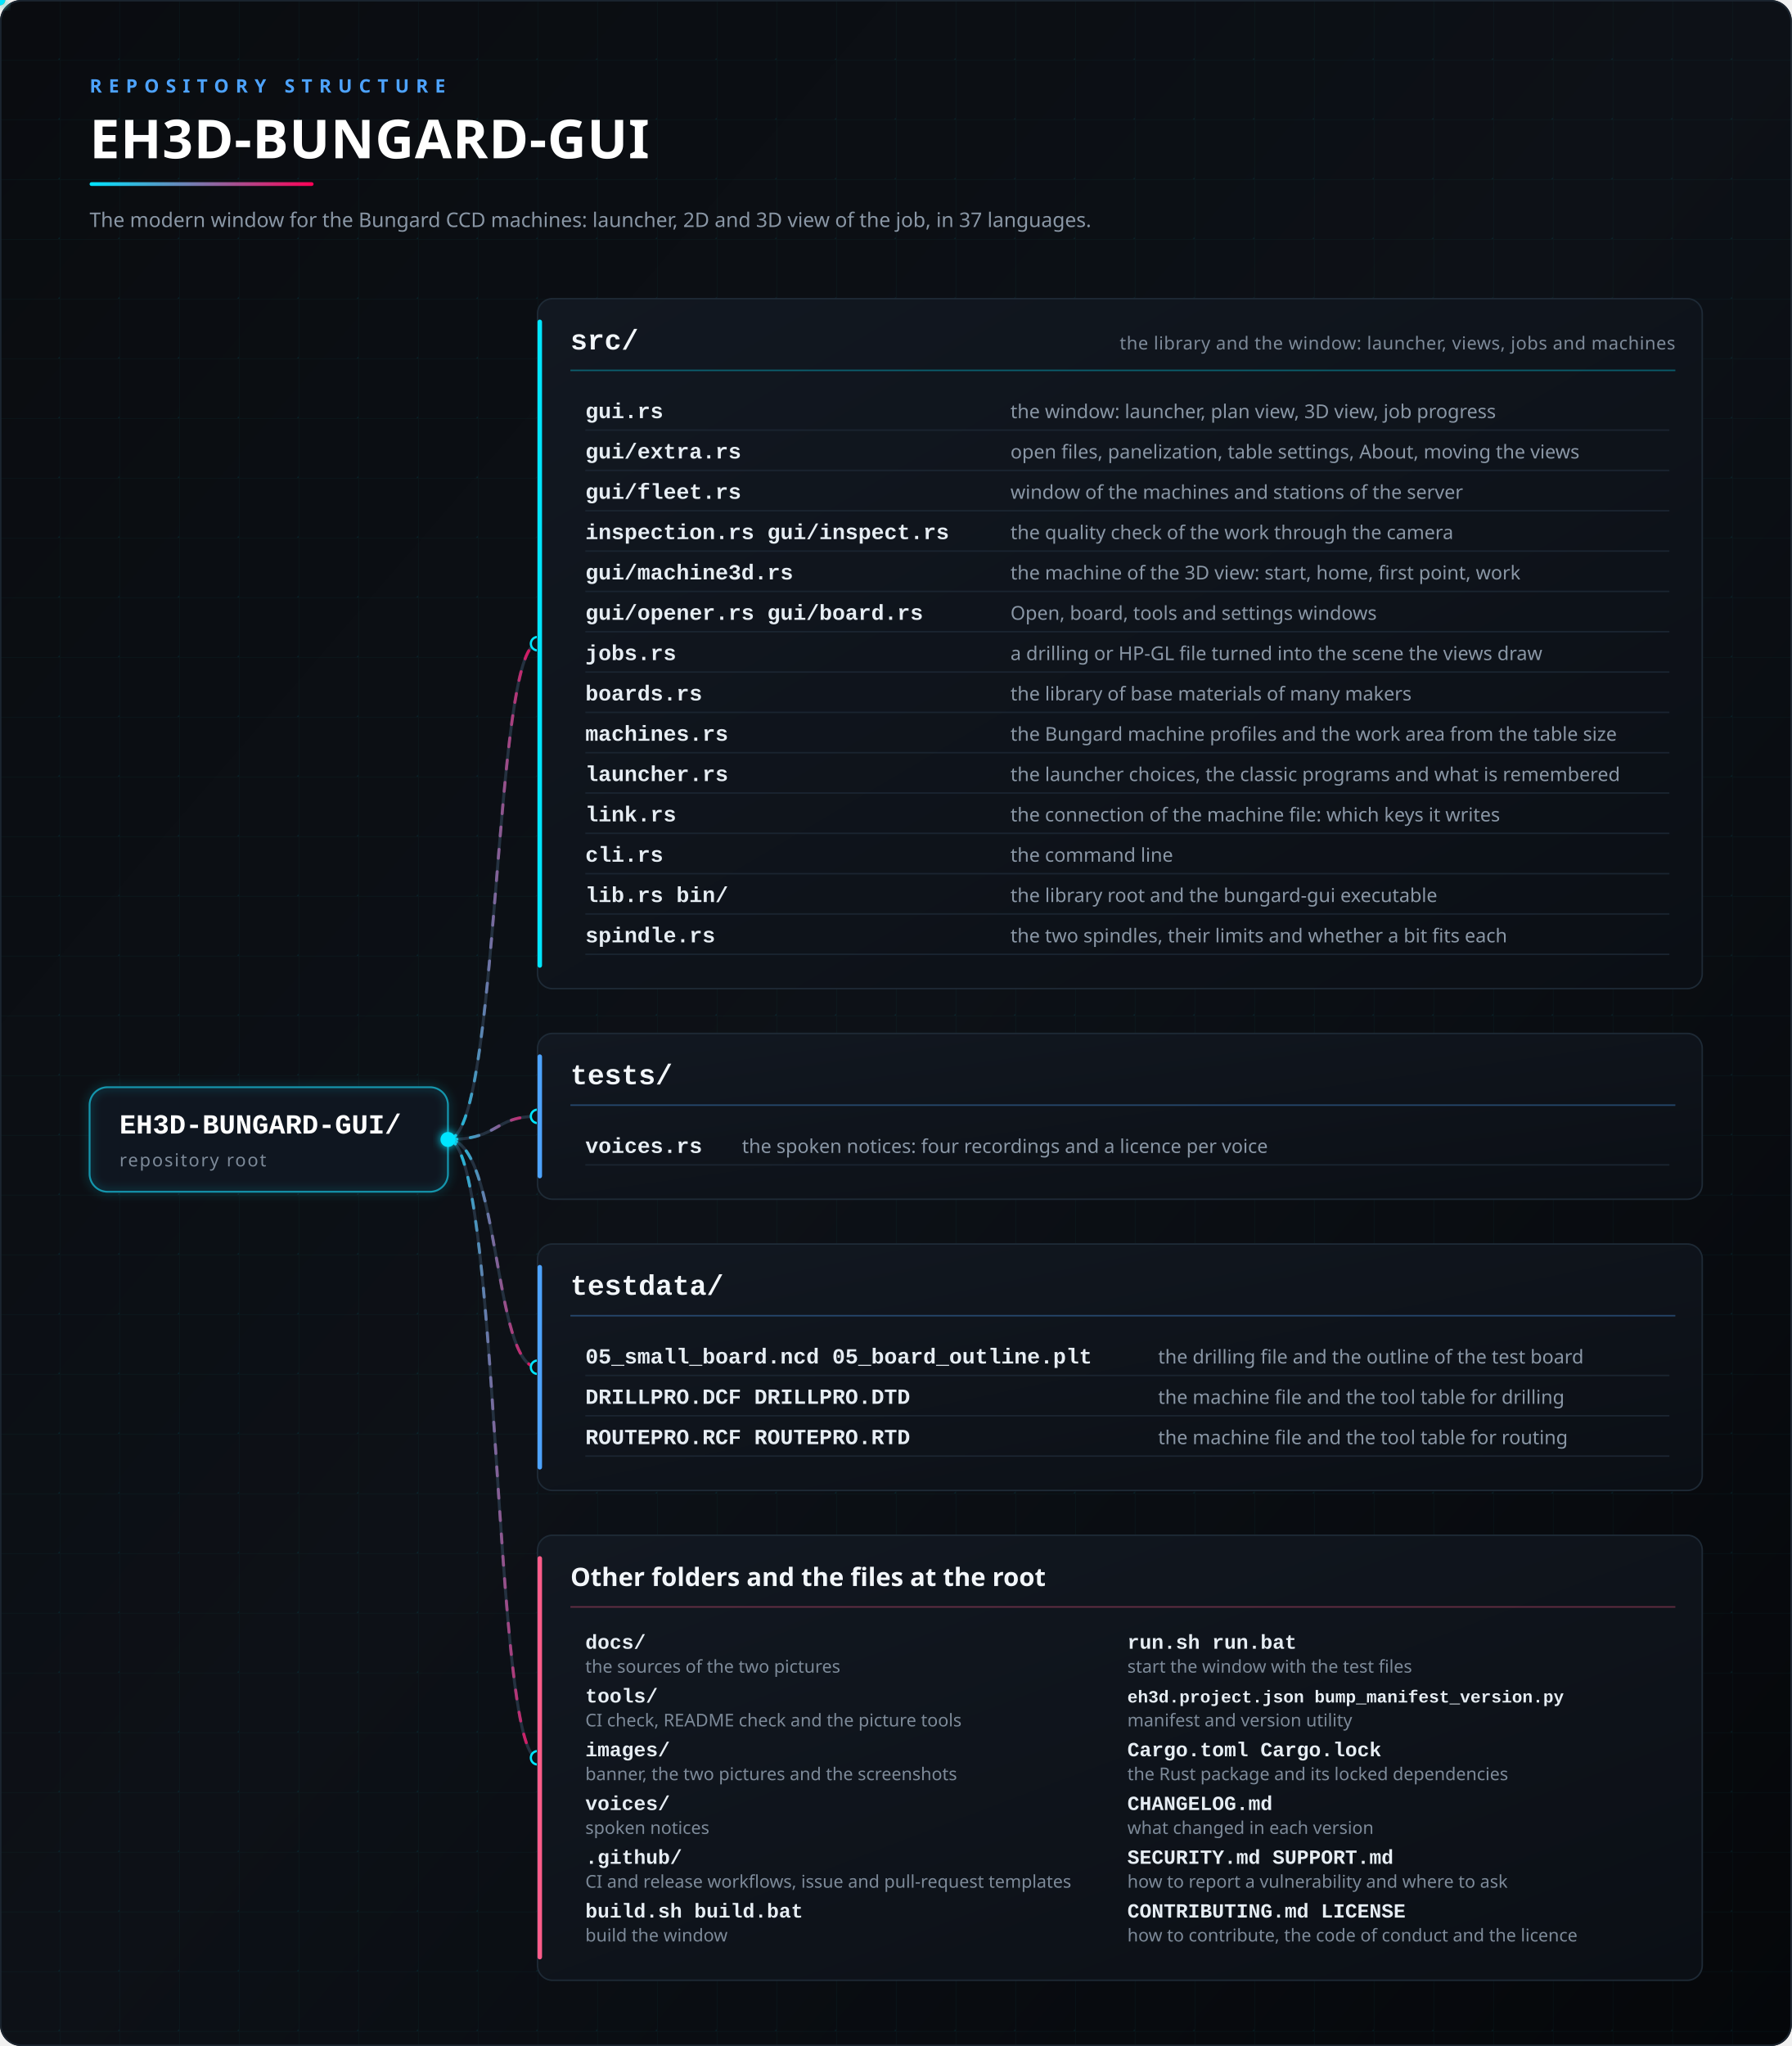
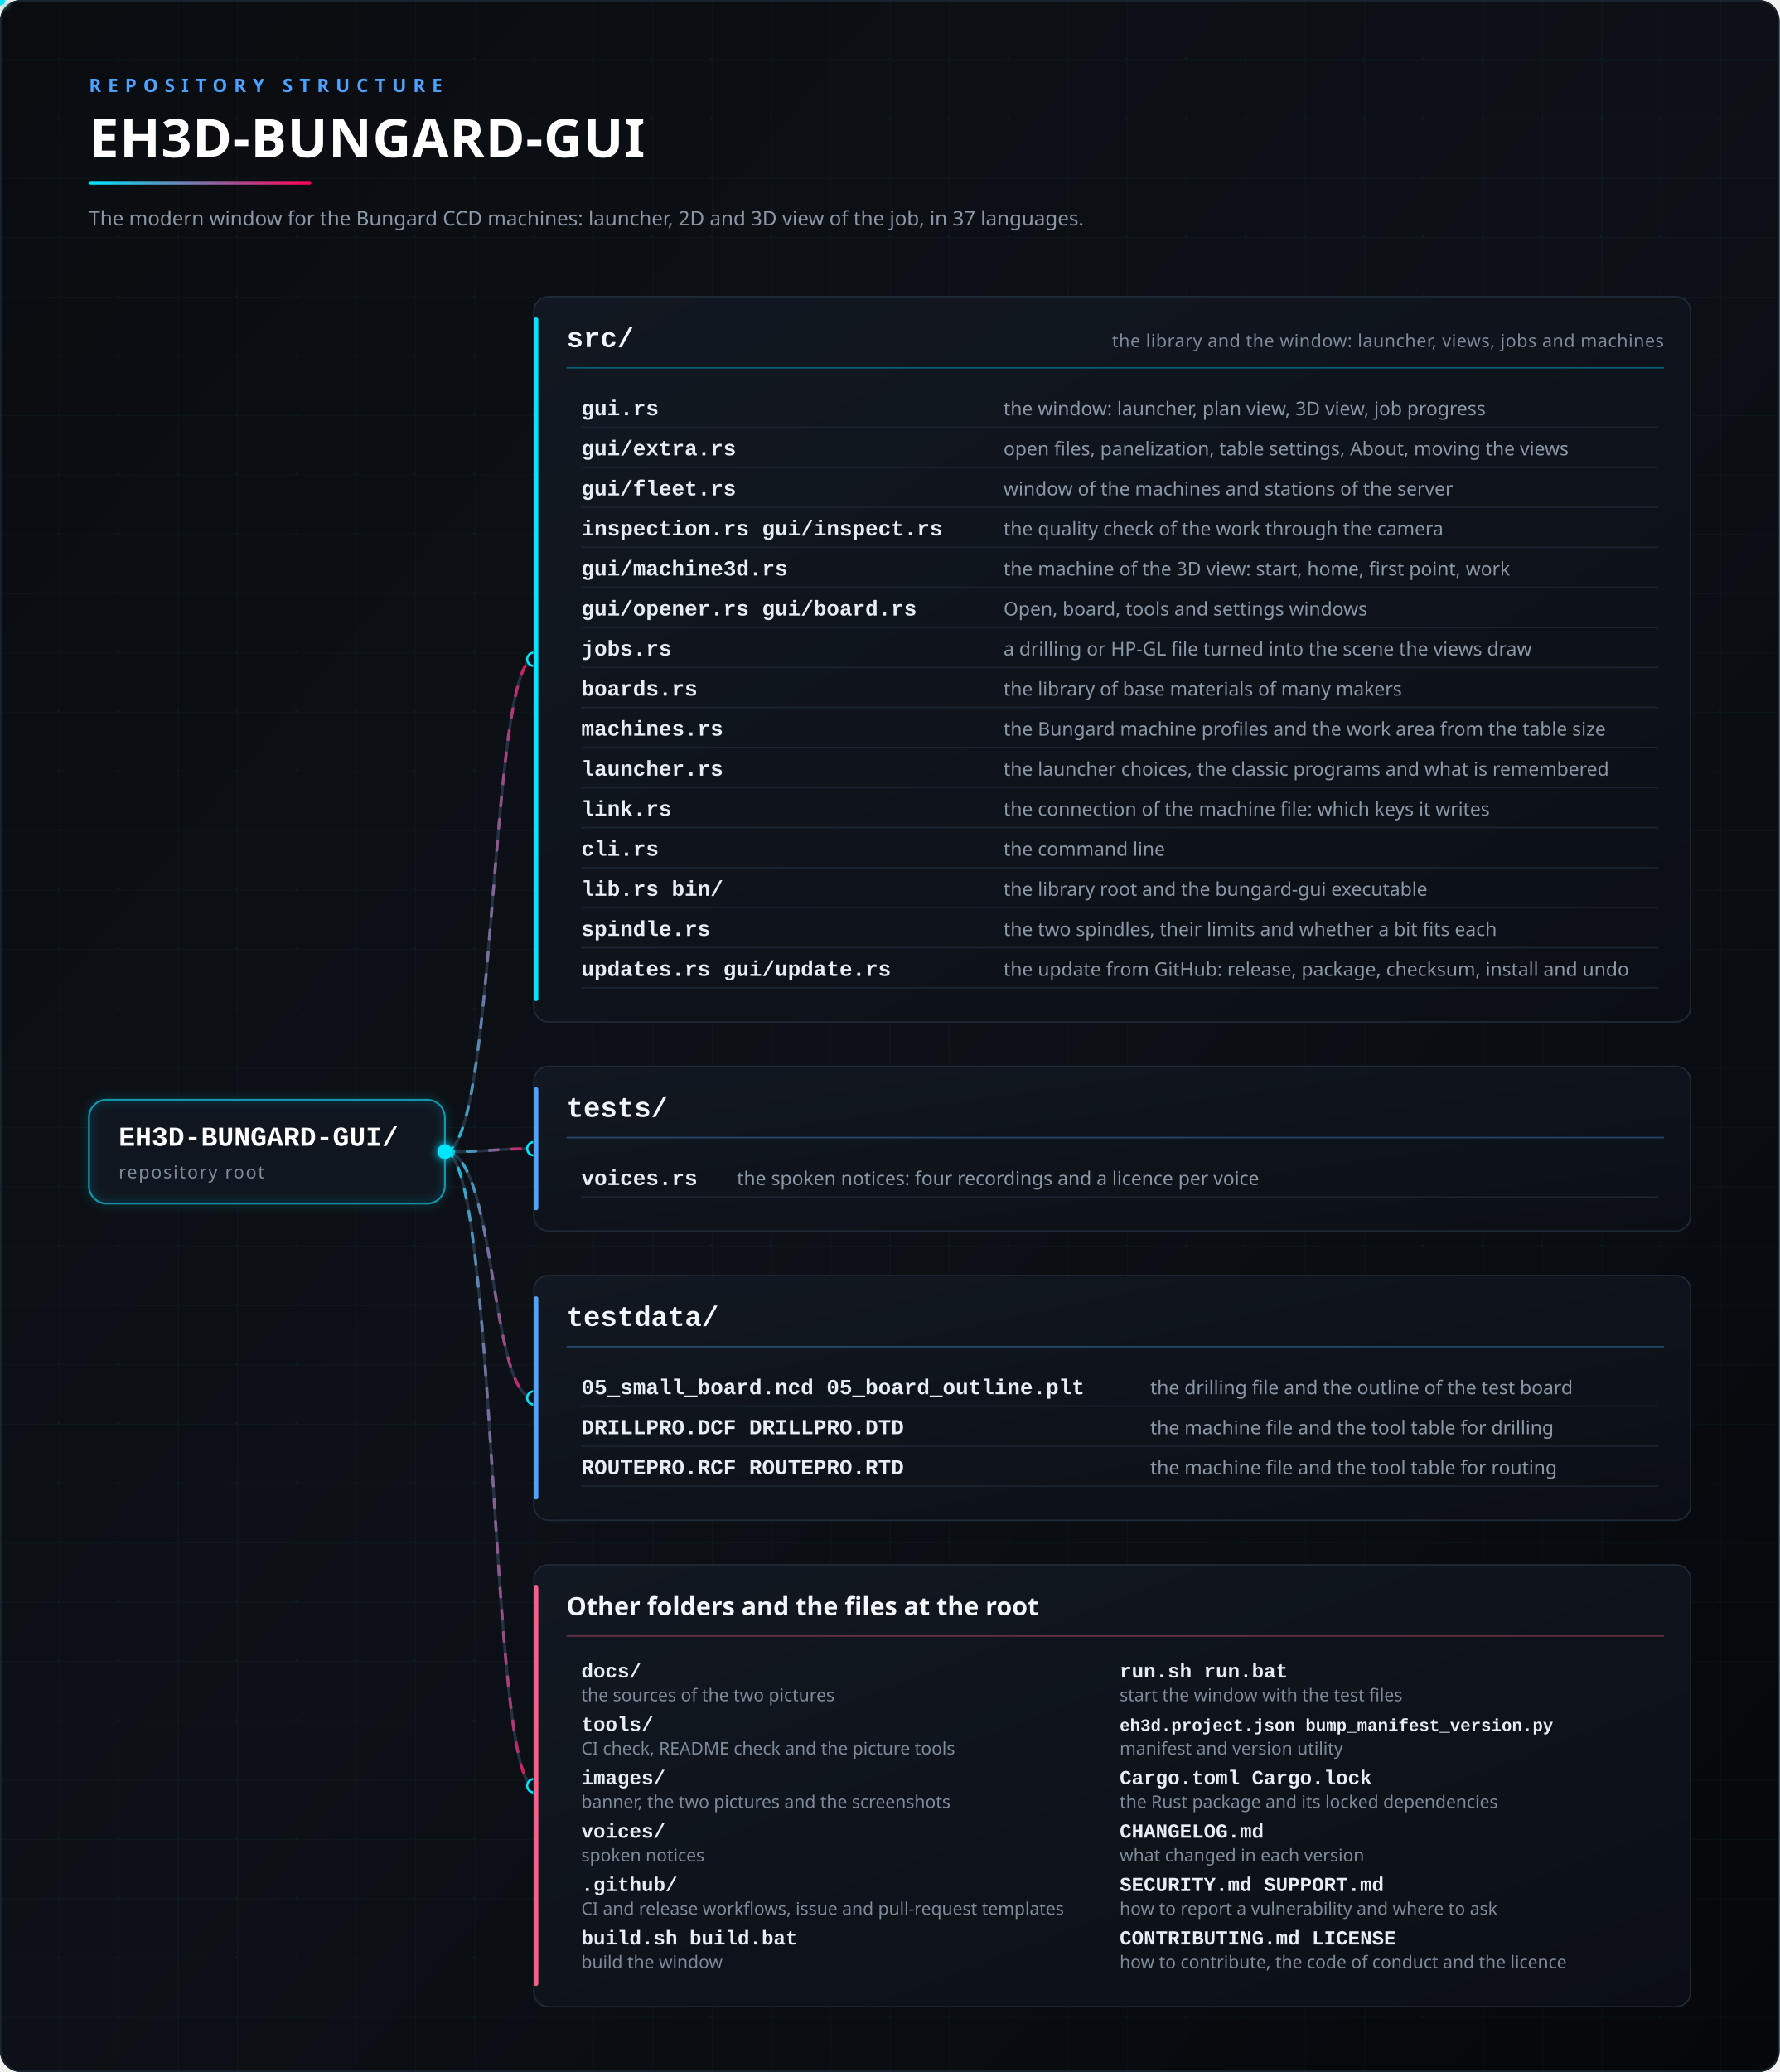
- <svg xmlns="http://www.w3.org/2000/svg" viewBox="0 0 1200 1370" width="100%" role="img" aria-labelledby="t d">
+ <svg xmlns="http://www.w3.org/2000/svg" viewBox="0 0 1200 1397" width="100%" role="img" aria-labelledby="t d">
  <defs>
    <linearGradient id="bg" x1="0" y1="0" x2="1" y2="1">
      <stop offset="0" stop-color="#0A0C10" />
      <stop offset="0.5" stop-color="#0D1117" />
      <stop offset="1" stop-color="#05070A" />
    </linearGradient>
    <linearGradient id="card" x1="0" y1="0" x2="1" y2="1">
      <stop offset="0" stop-color="#121821" />
      <stop offset="1" stop-color="#0B0F15" />
    </linearGradient>
    <linearGradient id="line" x1="0" y1="0" x2="1" y2="0">
      <stop offset="0" stop-color="#00E5FF" />
      <stop offset="1" stop-color="#FF0055" />
    </linearGradient>
    <filter id="glow" x="-50%" y="-50%" width="200%" height="200%">
      <feGaussianBlur stdDeviation="3" result="b" />
      <feMerge>
        <feMergeNode in="b" />
        <feMergeNode in="SourceGraphic" />
      </feMerge>
    </filter>
    <pattern id="grid" width="40" height="40" patternUnits="userSpaceOnUse">
      <path d="M40 0H0V40" fill="none" stroke="#00E5FF" stroke-opacity="0.035" />
      <circle cx="40" cy="40" r="1" fill="#00E5FF" fill-opacity="0.09" />
    </pattern>
  </defs>
-   <rect width="1200" height="1370" rx="14" fill="url(#bg)" />
-   <rect width="1200" height="1370" rx="14" fill="url(#grid)" />
-   <rect x="0.5" y="0.5" width="1199" height="1369" rx="14" fill="none" stroke="#1B2530" />
+   <rect width="1200" height="1397" rx="14" fill="url(#bg)" />
+   <rect width="1200" height="1397" rx="14" fill="url(#grid)" />
+   <rect x="0.5" y="0.5" width="1199" height="1396" rx="14" fill="none" stroke="#1B2530" />
  <text x="60" y="62" font-family="'Segoe UI','Noto Sans','Noto Sans CJK SC','Microsoft YaHei','Yu Gothic','Helvetica Neue',Helvetica,Arial,sans-serif" font-size="12.5" font-weight="600" fill="#4DA3FF" text-anchor="start" letter-spacing="4.5">REPOSITORY STRUCTURE</text>
  <text x="60" y="106" font-family="'Segoe UI','Noto Sans','Noto Sans CJK SC','Microsoft YaHei','Yu Gothic','Helvetica Neue',Helvetica,Arial,sans-serif" font-size="36" font-weight="700" fill="#FFFFFF" text-anchor="start" letter-spacing="0.5">EH3D-BUNGARD-GUI</text>
  <rect x="60" y="122" width="150" height="2.5" rx="1.25" fill="url(#line)">
    <animate attributeName="width" values="40;150;150" keyTimes="0;0.4;1" dur="3s" repeatCount="indefinite" />
  </rect>
  <text x="60" y="152" font-family="'Segoe UI','Noto Sans','Noto Sans CJK SC','Microsoft YaHei','Yu Gothic','Helvetica Neue',Helvetica,Arial,sans-serif" font-size="13.5" font-weight="400" fill="#8A97A6" text-anchor="start">The modern window for the Bungard CCD machines: launcher, 2D and 3D view of the job, in 37 languages.</text>
-   <path id="c0" d="M300,763 C335,763 330,431 360,431" fill="none" stroke="#243140" stroke-width="2" />
-   <path d="M300,763 C335,763 330,431 360,431" fill="none" stroke="url(#line)" stroke-width="2" stroke-linecap="round" stroke-dasharray="6 9" opacity="0.9">
+   <path id="c0" d="M300,776.5 C335,776.5 330,444.5 360,444.5" fill="none" stroke="#243140" stroke-width="2" />
+   <path d="M300,776.5 C335,776.5 330,444.5 360,444.5" fill="none" stroke="url(#line)" stroke-width="2" stroke-linecap="round" stroke-dasharray="6 9" opacity="0.9">
    <animate attributeName="stroke-dashoffset" from="0" to="-30" dur="1.6s" repeatCount="indefinite" />
  </path>
-   <circle cx="360" cy="431" r="4.5" fill="#0D1117" stroke="#00E5FF" stroke-width="1.5" />
-   <path id="c1" d="M300,763 C335,763 330,747.5 360,747.5" fill="none" stroke="#243140" stroke-width="2" />
-   <path d="M300,763 C335,763 330,747.5 360,747.5" fill="none" stroke="url(#line)" stroke-width="2" stroke-linecap="round" stroke-dasharray="6 9" opacity="0.9">
+   <circle cx="360" cy="444.5" r="4.5" fill="#0D1117" stroke="#00E5FF" stroke-width="1.5" />
+   <path id="c1" d="M300,776.5 C335,776.5 330,774.5 360,774.5" fill="none" stroke="#243140" stroke-width="2" />
+   <path d="M300,776.5 C335,776.5 330,774.5 360,774.5" fill="none" stroke="url(#line)" stroke-width="2" stroke-linecap="round" stroke-dasharray="6 9" opacity="0.9">
    <animate attributeName="stroke-dashoffset" from="0" to="-30" dur="1.6s" repeatCount="indefinite" />
  </path>
-   <circle cx="360" cy="747.5" r="4.5" fill="#0D1117" stroke="#00E5FF" stroke-width="1.5" />
-   <path id="c2" d="M300,763 C335,763 330,915.5 360,915.5" fill="none" stroke="#243140" stroke-width="2" />
-   <path d="M300,763 C335,763 330,915.5 360,915.5" fill="none" stroke="url(#line)" stroke-width="2" stroke-linecap="round" stroke-dasharray="6 9" opacity="0.9">
+   <circle cx="360" cy="774.5" r="4.5" fill="#0D1117" stroke="#00E5FF" stroke-width="1.5" />
+   <path id="c2" d="M300,776.5 C335,776.5 330,942.5 360,942.5" fill="none" stroke="#243140" stroke-width="2" />
+   <path d="M300,776.5 C335,776.5 330,942.5 360,942.5" fill="none" stroke="url(#line)" stroke-width="2" stroke-linecap="round" stroke-dasharray="6 9" opacity="0.9">
    <animate attributeName="stroke-dashoffset" from="0" to="-30" dur="1.6s" repeatCount="indefinite" />
  </path>
-   <circle cx="360" cy="915.5" r="4.5" fill="#0D1117" stroke="#00E5FF" stroke-width="1.5" />
-   <path id="c3" d="M300,763 C335,763 330,1177 360,1177" fill="none" stroke="#243140" stroke-width="2" />
-   <path d="M300,763 C335,763 330,1177 360,1177" fill="none" stroke="url(#line)" stroke-width="2" stroke-linecap="round" stroke-dasharray="6 9" opacity="0.9">
+   <circle cx="360" cy="942.5" r="4.5" fill="#0D1117" stroke="#00E5FF" stroke-width="1.5" />
+   <path id="c3" d="M300,776.5 C335,776.5 330,1204 360,1204" fill="none" stroke="#243140" stroke-width="2" />
+   <path d="M300,776.5 C335,776.5 330,1204 360,1204" fill="none" stroke="url(#line)" stroke-width="2" stroke-linecap="round" stroke-dasharray="6 9" opacity="0.9">
    <animate attributeName="stroke-dashoffset" from="0" to="-30" dur="1.6s" repeatCount="indefinite" />
  </path>
-   <circle cx="360" cy="1177" r="4.5" fill="#0D1117" stroke="#00E5FF" stroke-width="1.5" />
+   <circle cx="360" cy="1204" r="4.5" fill="#0D1117" stroke="#00E5FF" stroke-width="1.5" />
  <circle r="3.5" fill="#00E5FF" filter="url(#glow)">
    <animateMotion dur="3.4s" repeatCount="indefinite">
      <mpath href="#c0" />
    </animateMotion>
  </circle>
  <circle r="3.5" fill="#4DA3FF" filter="url(#glow)">
    <animateMotion dur="4.2s" repeatCount="indefinite">
      <mpath href="#c1" />
    </animateMotion>
  </circle>
  <circle r="3.5" fill="#FFB300" filter="url(#glow)">
    <animateMotion dur="5.0s" repeatCount="indefinite">
      <mpath href="#c2" />
    </animateMotion>
  </circle>
  <circle r="3.5" fill="#00E5FF" filter="url(#glow)">
    <animateMotion dur="5.8s" repeatCount="indefinite">
      <mpath href="#c3" />
    </animateMotion>
  </circle>
-   <rect x="60" y="728" width="240" height="70" rx="12" fill="#0F1620" stroke="#2A3A4C" stroke-width="1.2" />
-   <rect x="60" y="728" width="240" height="70" rx="12" fill="none" stroke="#00E5FF" stroke-opacity="0.5" stroke-width="1.2" filter="url(#glow)">
+   <rect x="60" y="741.5" width="240" height="70" rx="12" fill="#0F1620" stroke="#2A3A4C" stroke-width="1.2" />
+   <rect x="60" y="741.5" width="240" height="70" rx="12" fill="none" stroke="#00E5FF" stroke-opacity="0.5" stroke-width="1.2" filter="url(#glow)">
    <animate attributeName="stroke-opacity" values="0.15;0.6;0.15" dur="3.6s" repeatCount="indefinite" />
  </rect>
-   <text x="80" y="759" font-family="'JetBrains Mono','Cascadia Code','SFMono-Regular',Consolas,'Liberation Mono',monospace" font-size="18.5" font-weight="700" fill="#FFFFFF" text-anchor="start">EH3D-BUNGARD-GUI/</text>
-   <text x="80" y="781" font-family="'Segoe UI','Noto Sans','Noto Sans CJK SC','Microsoft YaHei','Yu Gothic','Helvetica Neue',Helvetica,Arial,sans-serif" font-size="12" font-weight="400" fill="#7D8A99" text-anchor="start" letter-spacing="1">repository root</text>
-   <circle cx="300" cy="763" r="5" fill="#00E5FF" filter="url(#glow)" />
-   <rect x="360" y="200" width="780" height="462" rx="10" fill="url(#card)" stroke="#1E2A36" stroke-width="1" />
-   <rect x="360" y="214" width="3" height="434" rx="1.5" fill="#00E5FF">
+   <text x="80" y="772.5" font-family="'JetBrains Mono','Cascadia Code','SFMono-Regular',Consolas,'Liberation Mono',monospace" font-size="18.5" font-weight="700" fill="#FFFFFF" text-anchor="start">EH3D-BUNGARD-GUI/</text>
+   <text x="80" y="794.5" font-family="'Segoe UI','Noto Sans','Noto Sans CJK SC','Microsoft YaHei','Yu Gothic','Helvetica Neue',Helvetica,Arial,sans-serif" font-size="12" font-weight="400" fill="#7D8A99" text-anchor="start" letter-spacing="1">repository root</text>
+   <circle cx="300" cy="776.5" r="5" fill="#00E5FF" filter="url(#glow)" />
+   <rect x="360" y="200" width="780" height="489" rx="10" fill="url(#card)" stroke="#1E2A36" stroke-width="1" />
+   <rect x="360" y="214" width="3" height="461" rx="1.5" fill="#00E5FF">
    <animate attributeName="opacity" values="0.55;1;0.55" dur="4s" begin="0s" repeatCount="indefinite" />
  </rect>
  <text x="382" y="234" font-family="'JetBrains Mono','Cascadia Code','SFMono-Regular',Consolas,'Liberation Mono',monospace" font-size="19" font-weight="700" fill="#F2F6FA" text-anchor="start">src/</text>
  <text x="1122" y="234" font-family="'Segoe UI','Noto Sans','Noto Sans CJK SC','Microsoft YaHei','Yu Gothic','Helvetica Neue',Helvetica,Arial,sans-serif" font-size="12" font-weight="400" fill="#7D8A99" text-anchor="end" letter-spacing="0.3">the library and the window: launcher, views, jobs and machines</text>
  <line x1="382" y1="248" x2="1122" y2="248" stroke="#00E5FF" stroke-opacity="0.35" stroke-width="1" />
  <text x="392" y="280" font-family="'JetBrains Mono','Cascadia Code','SFMono-Regular',Consolas,'Liberation Mono',monospace" font-size="14.5" font-weight="600" fill="#E6EDF3" text-anchor="start">gui.rs</text>
  <text x="676.71" y="280" font-family="'Segoe UI','Noto Sans','Noto Sans CJK SC','Microsoft YaHei','Yu Gothic','Helvetica Neue',Helvetica,Arial,sans-serif" font-size="12.8" font-weight="400" fill="#8A97A6" text-anchor="start">the window: launcher, plan view, 3D view, job progress</text>
  <line x1="392" y1="288" x2="1118" y2="288" stroke="#1A2430" stroke-width="1" />
  <text x="392" y="307" font-family="'JetBrains Mono','Cascadia Code','SFMono-Regular',Consolas,'Liberation Mono',monospace" font-size="14.5" font-weight="600" fill="#E6EDF3" text-anchor="start">gui/extra.rs</text>
  <text x="676.71" y="307" font-family="'Segoe UI','Noto Sans','Noto Sans CJK SC','Microsoft YaHei','Yu Gothic','Helvetica Neue',Helvetica,Arial,sans-serif" font-size="12.8" font-weight="400" fill="#8A97A6" text-anchor="start">open files, panelization, table settings, About, moving the views</text>
  <line x1="392" y1="315" x2="1118" y2="315" stroke="#1A2430" stroke-width="1" />
  <text x="392" y="334" font-family="'JetBrains Mono','Cascadia Code','SFMono-Regular',Consolas,'Liberation Mono',monospace" font-size="14.5" font-weight="600" fill="#E6EDF3" text-anchor="start">gui/fleet.rs</text>
  <text x="676.71" y="334" font-family="'Segoe UI','Noto Sans','Noto Sans CJK SC','Microsoft YaHei','Yu Gothic','Helvetica Neue',Helvetica,Arial,sans-serif" font-size="12.8" font-weight="400" fill="#8A97A6" text-anchor="start">window of the machines and stations of the server</text>
  <line x1="392" y1="342" x2="1118" y2="342" stroke="#1A2430" stroke-width="1" />
  <text x="392" y="361" font-family="'JetBrains Mono','Cascadia Code','SFMono-Regular',Consolas,'Liberation Mono',monospace" font-size="14.5" font-weight="600" fill="#E6EDF3" text-anchor="start">inspection.rs  gui/inspect.rs</text>
  <text x="676.71" y="361" font-family="'Segoe UI','Noto Sans','Noto Sans CJK SC','Microsoft YaHei','Yu Gothic','Helvetica Neue',Helvetica,Arial,sans-serif" font-size="12.8" font-weight="400" fill="#8A97A6" text-anchor="start">the quality check of the work through the camera</text>
  <line x1="392" y1="369" x2="1118" y2="369" stroke="#1A2430" stroke-width="1" />
  <text x="392" y="388" font-family="'JetBrains Mono','Cascadia Code','SFMono-Regular',Consolas,'Liberation Mono',monospace" font-size="14.5" font-weight="600" fill="#E6EDF3" text-anchor="start">gui/machine3d.rs</text>
  <text x="676.71" y="388" font-family="'Segoe UI','Noto Sans','Noto Sans CJK SC','Microsoft YaHei','Yu Gothic','Helvetica Neue',Helvetica,Arial,sans-serif" font-size="12.8" font-weight="400" fill="#8A97A6" text-anchor="start">the machine of the 3D view: start, home, first point, work</text>
  <line x1="392" y1="396" x2="1118" y2="396" stroke="#1A2430" stroke-width="1" />
  <text x="392" y="415" font-family="'JetBrains Mono','Cascadia Code','SFMono-Regular',Consolas,'Liberation Mono',monospace" font-size="14.5" font-weight="600" fill="#E6EDF3" text-anchor="start">gui/opener.rs  gui/board.rs</text>
  <text x="676.71" y="415" font-family="'Segoe UI','Noto Sans','Noto Sans CJK SC','Microsoft YaHei','Yu Gothic','Helvetica Neue',Helvetica,Arial,sans-serif" font-size="12.8" font-weight="400" fill="#8A97A6" text-anchor="start">Open, board, tools and settings windows</text>
  <line x1="392" y1="423" x2="1118" y2="423" stroke="#1A2430" stroke-width="1" />
  <text x="392" y="442" font-family="'JetBrains Mono','Cascadia Code','SFMono-Regular',Consolas,'Liberation Mono',monospace" font-size="14.5" font-weight="600" fill="#E6EDF3" text-anchor="start">jobs.rs</text>
  <text x="676.71" y="442" font-family="'Segoe UI','Noto Sans','Noto Sans CJK SC','Microsoft YaHei','Yu Gothic','Helvetica Neue',Helvetica,Arial,sans-serif" font-size="12.8" font-weight="400" fill="#8A97A6" text-anchor="start">a drilling or HP-GL file turned into the scene the views draw</text>
  <line x1="392" y1="450" x2="1118" y2="450" stroke="#1A2430" stroke-width="1" />
  <text x="392" y="469" font-family="'JetBrains Mono','Cascadia Code','SFMono-Regular',Consolas,'Liberation Mono',monospace" font-size="14.5" font-weight="600" fill="#E6EDF3" text-anchor="start">boards.rs</text>
  <text x="676.71" y="469" font-family="'Segoe UI','Noto Sans','Noto Sans CJK SC','Microsoft YaHei','Yu Gothic','Helvetica Neue',Helvetica,Arial,sans-serif" font-size="12.8" font-weight="400" fill="#8A97A6" text-anchor="start">the library of base materials of many makers</text>
  <line x1="392" y1="477" x2="1118" y2="477" stroke="#1A2430" stroke-width="1" />
  <text x="392" y="496" font-family="'JetBrains Mono','Cascadia Code','SFMono-Regular',Consolas,'Liberation Mono',monospace" font-size="14.5" font-weight="600" fill="#E6EDF3" text-anchor="start">machines.rs</text>
  <text x="676.71" y="496" font-family="'Segoe UI','Noto Sans','Noto Sans CJK SC','Microsoft YaHei','Yu Gothic','Helvetica Neue',Helvetica,Arial,sans-serif" font-size="12.8" font-weight="400" fill="#8A97A6" text-anchor="start">the Bungard machine profiles and the work area from the table size</text>
  <line x1="392" y1="504" x2="1118" y2="504" stroke="#1A2430" stroke-width="1" />
  <text x="392" y="523" font-family="'JetBrains Mono','Cascadia Code','SFMono-Regular',Consolas,'Liberation Mono',monospace" font-size="14.5" font-weight="600" fill="#E6EDF3" text-anchor="start">launcher.rs</text>
  <text x="676.71" y="523" font-family="'Segoe UI','Noto Sans','Noto Sans CJK SC','Microsoft YaHei','Yu Gothic','Helvetica Neue',Helvetica,Arial,sans-serif" font-size="12.8" font-weight="400" fill="#8A97A6" text-anchor="start">the launcher choices, the classic programs and what is remembered</text>
  <line x1="392" y1="531" x2="1118" y2="531" stroke="#1A2430" stroke-width="1" />
  <text x="392" y="550" font-family="'JetBrains Mono','Cascadia Code','SFMono-Regular',Consolas,'Liberation Mono',monospace" font-size="14.5" font-weight="600" fill="#E6EDF3" text-anchor="start">link.rs</text>
  <text x="676.71" y="550" font-family="'Segoe UI','Noto Sans','Noto Sans CJK SC','Microsoft YaHei','Yu Gothic','Helvetica Neue',Helvetica,Arial,sans-serif" font-size="12.8" font-weight="400" fill="#8A97A6" text-anchor="start">the connection of the machine file: which keys it writes</text>
  <line x1="392" y1="558" x2="1118" y2="558" stroke="#1A2430" stroke-width="1" />
  <text x="392" y="577" font-family="'JetBrains Mono','Cascadia Code','SFMono-Regular',Consolas,'Liberation Mono',monospace" font-size="14.5" font-weight="600" fill="#E6EDF3" text-anchor="start">cli.rs</text>
  <text x="676.71" y="577" font-family="'Segoe UI','Noto Sans','Noto Sans CJK SC','Microsoft YaHei','Yu Gothic','Helvetica Neue',Helvetica,Arial,sans-serif" font-size="12.8" font-weight="400" fill="#8A97A6" text-anchor="start">the command line</text>
  <line x1="392" y1="585" x2="1118" y2="585" stroke="#1A2430" stroke-width="1" />
  <text x="392" y="604" font-family="'JetBrains Mono','Cascadia Code','SFMono-Regular',Consolas,'Liberation Mono',monospace" font-size="14.5" font-weight="600" fill="#E6EDF3" text-anchor="start">lib.rs  bin/</text>
  <text x="676.71" y="604" font-family="'Segoe UI','Noto Sans','Noto Sans CJK SC','Microsoft YaHei','Yu Gothic','Helvetica Neue',Helvetica,Arial,sans-serif" font-size="12.8" font-weight="400" fill="#8A97A6" text-anchor="start">the library root and the bungard-gui executable</text>
  <line x1="392" y1="612" x2="1118" y2="612" stroke="#1A2430" stroke-width="1" />
  <text x="392" y="631" font-family="'JetBrains Mono','Cascadia Code','SFMono-Regular',Consolas,'Liberation Mono',monospace" font-size="14.5" font-weight="600" fill="#E6EDF3" text-anchor="start">spindle.rs</text>
  <text x="676.71" y="631" font-family="'Segoe UI','Noto Sans','Noto Sans CJK SC','Microsoft YaHei','Yu Gothic','Helvetica Neue',Helvetica,Arial,sans-serif" font-size="12.8" font-weight="400" fill="#8A97A6" text-anchor="start">the two spindles, their limits and whether a bit fits each</text>
  <line x1="392" y1="639" x2="1118" y2="639" stroke="#1A2430" stroke-width="1" />
-   <rect x="360" y="692" width="780" height="111" rx="10" fill="url(#card)" stroke="#1E2A36" stroke-width="1" />
-   <rect x="360" y="706" width="3" height="83" rx="1.5" fill="#4DA3FF">
+   <text x="392" y="658" font-family="'JetBrains Mono','Cascadia Code','SFMono-Regular',Consolas,'Liberation Mono',monospace" font-size="14.5" font-weight="600" fill="#E6EDF3" text-anchor="start">updates.rs  gui/update.rs</text>
+   <text x="676.71" y="658" font-family="'Segoe UI','Noto Sans','Noto Sans CJK SC','Microsoft YaHei','Yu Gothic','Helvetica Neue',Helvetica,Arial,sans-serif" font-size="12.8" font-weight="400" fill="#8A97A6" text-anchor="start">the update from GitHub: release, package, checksum, install and undo</text>
+   <line x1="392" y1="666" x2="1118" y2="666" stroke="#1A2430" stroke-width="1" />
+   <rect x="360" y="719" width="780" height="111" rx="10" fill="url(#card)" stroke="#1E2A36" stroke-width="1" />
+   <rect x="360" y="733" width="3" height="83" rx="1.5" fill="#4DA3FF">
    <animate attributeName="opacity" values="0.55;1;0.55" dur="4s" begin="0.6s" repeatCount="indefinite" />
  </rect>
-   <text x="382" y="726" font-family="'JetBrains Mono','Cascadia Code','SFMono-Regular',Consolas,'Liberation Mono',monospace" font-size="19" font-weight="700" fill="#F2F6FA" text-anchor="start">tests/</text>
-   <line x1="382" y1="740" x2="1122" y2="740" stroke="#4DA3FF" stroke-opacity="0.35" stroke-width="1" />
-   <text x="392" y="772" font-family="'JetBrains Mono','Cascadia Code','SFMono-Regular',Consolas,'Liberation Mono',monospace" font-size="14.5" font-weight="600" fill="#E6EDF3" text-anchor="start">voices.rs</text>
-   <text x="496.91" y="772" font-family="'Segoe UI','Noto Sans','Noto Sans CJK SC','Microsoft YaHei','Yu Gothic','Helvetica Neue',Helvetica,Arial,sans-serif" font-size="12.8" font-weight="400" fill="#8A97A6" text-anchor="start">the spoken notices: four recordings and a licence per voice</text>
-   <line x1="392" y1="780" x2="1118" y2="780" stroke="#1A2430" stroke-width="1" />
-   <rect x="360" y="833" width="780" height="165" rx="10" fill="url(#card)" stroke="#1E2A36" stroke-width="1" />
-   <rect x="360" y="847" width="3" height="137" rx="1.5" fill="#4DA3FF">
+   <text x="382" y="753" font-family="'JetBrains Mono','Cascadia Code','SFMono-Regular',Consolas,'Liberation Mono',monospace" font-size="19" font-weight="700" fill="#F2F6FA" text-anchor="start">tests/</text>
+   <line x1="382" y1="767" x2="1122" y2="767" stroke="#4DA3FF" stroke-opacity="0.35" stroke-width="1" />
+   <text x="392" y="799" font-family="'JetBrains Mono','Cascadia Code','SFMono-Regular',Consolas,'Liberation Mono',monospace" font-size="14.5" font-weight="600" fill="#E6EDF3" text-anchor="start">voices.rs</text>
+   <text x="496.91" y="799" font-family="'Segoe UI','Noto Sans','Noto Sans CJK SC','Microsoft YaHei','Yu Gothic','Helvetica Neue',Helvetica,Arial,sans-serif" font-size="12.8" font-weight="400" fill="#8A97A6" text-anchor="start">the spoken notices: four recordings and a licence per voice</text>
+   <line x1="392" y1="807" x2="1118" y2="807" stroke="#1A2430" stroke-width="1" />
+   <rect x="360" y="860" width="780" height="165" rx="10" fill="url(#card)" stroke="#1E2A36" stroke-width="1" />
+   <rect x="360" y="874" width="3" height="137" rx="1.5" fill="#4DA3FF">
    <animate attributeName="opacity" values="0.55;1;0.55" dur="4s" begin="1.2s" repeatCount="indefinite" />
  </rect>
-   <text x="382" y="867" font-family="'JetBrains Mono','Cascadia Code','SFMono-Regular',Consolas,'Liberation Mono',monospace" font-size="19" font-weight="700" fill="#F2F6FA" text-anchor="start">testdata/</text>
-   <line x1="382" y1="881" x2="1122" y2="881" stroke="#4DA3FF" stroke-opacity="0.35" stroke-width="1" />
-   <text x="392" y="913" font-family="'JetBrains Mono','Cascadia Code','SFMono-Regular',Consolas,'Liberation Mono',monospace" font-size="14.5" font-weight="600" fill="#E6EDF3" text-anchor="start">05_small_board.ncd  05_board_outline.plt</text>
-   <text x="775.6" y="913" font-family="'Segoe UI','Noto Sans','Noto Sans CJK SC','Microsoft YaHei','Yu Gothic','Helvetica Neue',Helvetica,Arial,sans-serif" font-size="12.8" font-weight="400" fill="#8A97A6" text-anchor="start">the drilling file and the outline of the test board</text>
-   <line x1="392" y1="921" x2="1118" y2="921" stroke="#1A2430" stroke-width="1" />
-   <text x="392" y="940" font-family="'JetBrains Mono','Cascadia Code','SFMono-Regular',Consolas,'Liberation Mono',monospace" font-size="14.5" font-weight="600" fill="#E6EDF3" text-anchor="start">DRILLPRO.DCF  DRILLPRO.DTD</text>
-   <text x="775.6" y="940" font-family="'Segoe UI','Noto Sans','Noto Sans CJK SC','Microsoft YaHei','Yu Gothic','Helvetica Neue',Helvetica,Arial,sans-serif" font-size="12.8" font-weight="400" fill="#8A97A6" text-anchor="start">the machine file and the tool table for drilling</text>
+   <text x="382" y="894" font-family="'JetBrains Mono','Cascadia Code','SFMono-Regular',Consolas,'Liberation Mono',monospace" font-size="19" font-weight="700" fill="#F2F6FA" text-anchor="start">testdata/</text>
+   <line x1="382" y1="908" x2="1122" y2="908" stroke="#4DA3FF" stroke-opacity="0.35" stroke-width="1" />
+   <text x="392" y="940" font-family="'JetBrains Mono','Cascadia Code','SFMono-Regular',Consolas,'Liberation Mono',monospace" font-size="14.5" font-weight="600" fill="#E6EDF3" text-anchor="start">05_small_board.ncd  05_board_outline.plt</text>
+   <text x="775.6" y="940" font-family="'Segoe UI','Noto Sans','Noto Sans CJK SC','Microsoft YaHei','Yu Gothic','Helvetica Neue',Helvetica,Arial,sans-serif" font-size="12.8" font-weight="400" fill="#8A97A6" text-anchor="start">the drilling file and the outline of the test board</text>
  <line x1="392" y1="948" x2="1118" y2="948" stroke="#1A2430" stroke-width="1" />
-   <text x="392" y="967" font-family="'JetBrains Mono','Cascadia Code','SFMono-Regular',Consolas,'Liberation Mono',monospace" font-size="14.5" font-weight="600" fill="#E6EDF3" text-anchor="start">ROUTEPRO.RCF  ROUTEPRO.RTD</text>
-   <text x="775.6" y="967" font-family="'Segoe UI','Noto Sans','Noto Sans CJK SC','Microsoft YaHei','Yu Gothic','Helvetica Neue',Helvetica,Arial,sans-serif" font-size="12.8" font-weight="400" fill="#8A97A6" text-anchor="start">the machine file and the tool table for routing</text>
+   <text x="392" y="967" font-family="'JetBrains Mono','Cascadia Code','SFMono-Regular',Consolas,'Liberation Mono',monospace" font-size="14.5" font-weight="600" fill="#E6EDF3" text-anchor="start">DRILLPRO.DCF  DRILLPRO.DTD</text>
+   <text x="775.6" y="967" font-family="'Segoe UI','Noto Sans','Noto Sans CJK SC','Microsoft YaHei','Yu Gothic','Helvetica Neue',Helvetica,Arial,sans-serif" font-size="12.8" font-weight="400" fill="#8A97A6" text-anchor="start">the machine file and the tool table for drilling</text>
  <line x1="392" y1="975" x2="1118" y2="975" stroke="#1A2430" stroke-width="1" />
-   <rect x="360" y="1028" width="780" height="298" rx="10" fill="url(#card)" stroke="#1E2A36" stroke-width="1" />
-   <rect x="360" y="1042" width="3" height="270" rx="1.5" fill="#FF5C8A">
+   <text x="392" y="994" font-family="'JetBrains Mono','Cascadia Code','SFMono-Regular',Consolas,'Liberation Mono',monospace" font-size="14.5" font-weight="600" fill="#E6EDF3" text-anchor="start">ROUTEPRO.RCF  ROUTEPRO.RTD</text>
+   <text x="775.6" y="994" font-family="'Segoe UI','Noto Sans','Noto Sans CJK SC','Microsoft YaHei','Yu Gothic','Helvetica Neue',Helvetica,Arial,sans-serif" font-size="12.8" font-weight="400" fill="#8A97A6" text-anchor="start">the machine file and the tool table for routing</text>
+   <line x1="392" y1="1002" x2="1118" y2="1002" stroke="#1A2430" stroke-width="1" />
+   <rect x="360" y="1055" width="780" height="298" rx="10" fill="url(#card)" stroke="#1E2A36" stroke-width="1" />
+   <rect x="360" y="1069" width="3" height="270" rx="1.5" fill="#FF5C8A">
    <animate attributeName="opacity" values="0.55;1;0.55" dur="4s" begin="1.8s" repeatCount="indefinite" />
  </rect>
-   <text x="382" y="1062" font-family="'Segoe UI','Noto Sans','Noto Sans CJK SC','Microsoft YaHei','Yu Gothic','Helvetica Neue',Helvetica,Arial,sans-serif" font-size="17" font-weight="700" fill="#F2F6FA" text-anchor="start">Other folders and the files at the root</text>
-   <line x1="382" y1="1076" x2="1122" y2="1076" stroke="#FF5C8A" stroke-opacity="0.35" stroke-width="1" />
-   <text x="392" y="1104" font-family="'JetBrains Mono','Cascadia Code','SFMono-Regular',Consolas,'Liberation Mono',monospace" font-size="13.5" font-weight="600" fill="#E6EDF3" text-anchor="start">docs/</text>
-   <text x="392" y="1120" font-family="'Segoe UI','Noto Sans','Noto Sans CJK SC','Microsoft YaHei','Yu Gothic','Helvetica Neue',Helvetica,Arial,sans-serif" font-size="11.8" font-weight="400" fill="#7D8A99" text-anchor="start">the sources of the two pictures</text>
-   <text x="392" y="1140" font-family="'JetBrains Mono','Cascadia Code','SFMono-Regular',Consolas,'Liberation Mono',monospace" font-size="13.5" font-weight="600" fill="#E6EDF3" text-anchor="start">tools/</text>
-   <text x="392" y="1156" font-family="'Segoe UI','Noto Sans','Noto Sans CJK SC','Microsoft YaHei','Yu Gothic','Helvetica Neue',Helvetica,Arial,sans-serif" font-size="11.8" font-weight="400" fill="#7D8A99" text-anchor="start">CI check, README check and the picture tools</text>
-   <text x="392" y="1176" font-family="'JetBrains Mono','Cascadia Code','SFMono-Regular',Consolas,'Liberation Mono',monospace" font-size="13.5" font-weight="600" fill="#E6EDF3" text-anchor="start">images/</text>
-   <text x="392" y="1192" font-family="'Segoe UI','Noto Sans','Noto Sans CJK SC','Microsoft YaHei','Yu Gothic','Helvetica Neue',Helvetica,Arial,sans-serif" font-size="11.8" font-weight="400" fill="#7D8A99" text-anchor="start">banner, the two pictures and the screenshots</text>
-   <text x="392" y="1212" font-family="'JetBrains Mono','Cascadia Code','SFMono-Regular',Consolas,'Liberation Mono',monospace" font-size="13.5" font-weight="600" fill="#E6EDF3" text-anchor="start">voices/</text>
-   <text x="392" y="1228" font-family="'Segoe UI','Noto Sans','Noto Sans CJK SC','Microsoft YaHei','Yu Gothic','Helvetica Neue',Helvetica,Arial,sans-serif" font-size="11.8" font-weight="400" fill="#7D8A99" text-anchor="start">spoken notices</text>
-   <text x="392" y="1248" font-family="'JetBrains Mono','Cascadia Code','SFMono-Regular',Consolas,'Liberation Mono',monospace" font-size="13.5" font-weight="600" fill="#E6EDF3" text-anchor="start">.github/</text>
-   <text x="392" y="1264" font-family="'Segoe UI','Noto Sans','Noto Sans CJK SC','Microsoft YaHei','Yu Gothic','Helvetica Neue',Helvetica,Arial,sans-serif" font-size="11.8" font-weight="400" fill="#7D8A99" text-anchor="start">CI and release workflows, issue and pull-request templates</text>
-   <text x="392" y="1284" font-family="'JetBrains Mono','Cascadia Code','SFMono-Regular',Consolas,'Liberation Mono',monospace" font-size="13.5" font-weight="600" fill="#E6EDF3" text-anchor="start">build.sh  build.bat</text>
-   <text x="392" y="1300" font-family="'Segoe UI','Noto Sans','Noto Sans CJK SC','Microsoft YaHei','Yu Gothic','Helvetica Neue',Helvetica,Arial,sans-serif" font-size="11.8" font-weight="400" fill="#7D8A99" text-anchor="start">build the window</text>
-   <text x="755" y="1104" font-family="'JetBrains Mono','Cascadia Code','SFMono-Regular',Consolas,'Liberation Mono',monospace" font-size="13.5" font-weight="600" fill="#E6EDF3" text-anchor="start">run.sh  run.bat</text>
-   <text x="755" y="1120" font-family="'Segoe UI','Noto Sans','Noto Sans CJK SC','Microsoft YaHei','Yu Gothic','Helvetica Neue',Helvetica,Arial,sans-serif" font-size="11.8" font-weight="400" fill="#7D8A99" text-anchor="start">start the window with the test files</text>
-   <text x="755" y="1140" font-family="'JetBrains Mono','Cascadia Code','SFMono-Regular',Consolas,'Liberation Mono',monospace" font-size="11.6" font-weight="600" fill="#E6EDF3" text-anchor="start">eh3d.project.json  bump_manifest_version.py</text>
-   <text x="755" y="1156" font-family="'Segoe UI','Noto Sans','Noto Sans CJK SC','Microsoft YaHei','Yu Gothic','Helvetica Neue',Helvetica,Arial,sans-serif" font-size="11.8" font-weight="400" fill="#7D8A99" text-anchor="start">manifest and version utility</text>
-   <text x="755" y="1176" font-family="'JetBrains Mono','Cascadia Code','SFMono-Regular',Consolas,'Liberation Mono',monospace" font-size="13.5" font-weight="600" fill="#E6EDF3" text-anchor="start">Cargo.toml  Cargo.lock</text>
-   <text x="755" y="1192" font-family="'Segoe UI','Noto Sans','Noto Sans CJK SC','Microsoft YaHei','Yu Gothic','Helvetica Neue',Helvetica,Arial,sans-serif" font-size="11.8" font-weight="400" fill="#7D8A99" text-anchor="start">the Rust package and its locked dependencies</text>
-   <text x="755" y="1212" font-family="'JetBrains Mono','Cascadia Code','SFMono-Regular',Consolas,'Liberation Mono',monospace" font-size="13.5" font-weight="600" fill="#E6EDF3" text-anchor="start">CHANGELOG.md</text>
-   <text x="755" y="1228" font-family="'Segoe UI','Noto Sans','Noto Sans CJK SC','Microsoft YaHei','Yu Gothic','Helvetica Neue',Helvetica,Arial,sans-serif" font-size="11.8" font-weight="400" fill="#7D8A99" text-anchor="start">what changed in each version</text>
-   <text x="755" y="1248" font-family="'JetBrains Mono','Cascadia Code','SFMono-Regular',Consolas,'Liberation Mono',monospace" font-size="13.5" font-weight="600" fill="#E6EDF3" text-anchor="start">SECURITY.md  SUPPORT.md</text>
-   <text x="755" y="1264" font-family="'Segoe UI','Noto Sans','Noto Sans CJK SC','Microsoft YaHei','Yu Gothic','Helvetica Neue',Helvetica,Arial,sans-serif" font-size="11.8" font-weight="400" fill="#7D8A99" text-anchor="start">how to report a vulnerability and where to ask</text>
-   <text x="755" y="1284" font-family="'JetBrains Mono','Cascadia Code','SFMono-Regular',Consolas,'Liberation Mono',monospace" font-size="13.5" font-weight="600" fill="#E6EDF3" text-anchor="start">CONTRIBUTING.md  LICENSE</text>
-   <text x="755" y="1300" font-family="'Segoe UI','Noto Sans','Noto Sans CJK SC','Microsoft YaHei','Yu Gothic','Helvetica Neue',Helvetica,Arial,sans-serif" font-size="11.8" font-weight="400" fill="#7D8A99" text-anchor="start">how to contribute, the code of conduct and the licence</text>
+   <text x="382" y="1089" font-family="'Segoe UI','Noto Sans','Noto Sans CJK SC','Microsoft YaHei','Yu Gothic','Helvetica Neue',Helvetica,Arial,sans-serif" font-size="17" font-weight="700" fill="#F2F6FA" text-anchor="start">Other folders and the files at the root</text>
+   <line x1="382" y1="1103" x2="1122" y2="1103" stroke="#FF5C8A" stroke-opacity="0.35" stroke-width="1" />
+   <text x="392" y="1131" font-family="'JetBrains Mono','Cascadia Code','SFMono-Regular',Consolas,'Liberation Mono',monospace" font-size="13.5" font-weight="600" fill="#E6EDF3" text-anchor="start">docs/</text>
+   <text x="392" y="1147" font-family="'Segoe UI','Noto Sans','Noto Sans CJK SC','Microsoft YaHei','Yu Gothic','Helvetica Neue',Helvetica,Arial,sans-serif" font-size="11.8" font-weight="400" fill="#7D8A99" text-anchor="start">the sources of the two pictures</text>
+   <text x="392" y="1167" font-family="'JetBrains Mono','Cascadia Code','SFMono-Regular',Consolas,'Liberation Mono',monospace" font-size="13.5" font-weight="600" fill="#E6EDF3" text-anchor="start">tools/</text>
+   <text x="392" y="1183" font-family="'Segoe UI','Noto Sans','Noto Sans CJK SC','Microsoft YaHei','Yu Gothic','Helvetica Neue',Helvetica,Arial,sans-serif" font-size="11.8" font-weight="400" fill="#7D8A99" text-anchor="start">CI check, README check and the picture tools</text>
+   <text x="392" y="1203" font-family="'JetBrains Mono','Cascadia Code','SFMono-Regular',Consolas,'Liberation Mono',monospace" font-size="13.5" font-weight="600" fill="#E6EDF3" text-anchor="start">images/</text>
+   <text x="392" y="1219" font-family="'Segoe UI','Noto Sans','Noto Sans CJK SC','Microsoft YaHei','Yu Gothic','Helvetica Neue',Helvetica,Arial,sans-serif" font-size="11.8" font-weight="400" fill="#7D8A99" text-anchor="start">banner, the two pictures and the screenshots</text>
+   <text x="392" y="1239" font-family="'JetBrains Mono','Cascadia Code','SFMono-Regular',Consolas,'Liberation Mono',monospace" font-size="13.5" font-weight="600" fill="#E6EDF3" text-anchor="start">voices/</text>
+   <text x="392" y="1255" font-family="'Segoe UI','Noto Sans','Noto Sans CJK SC','Microsoft YaHei','Yu Gothic','Helvetica Neue',Helvetica,Arial,sans-serif" font-size="11.8" font-weight="400" fill="#7D8A99" text-anchor="start">spoken notices</text>
+   <text x="392" y="1275" font-family="'JetBrains Mono','Cascadia Code','SFMono-Regular',Consolas,'Liberation Mono',monospace" font-size="13.5" font-weight="600" fill="#E6EDF3" text-anchor="start">.github/</text>
+   <text x="392" y="1291" font-family="'Segoe UI','Noto Sans','Noto Sans CJK SC','Microsoft YaHei','Yu Gothic','Helvetica Neue',Helvetica,Arial,sans-serif" font-size="11.8" font-weight="400" fill="#7D8A99" text-anchor="start">CI and release workflows, issue and pull-request templates</text>
+   <text x="392" y="1311" font-family="'JetBrains Mono','Cascadia Code','SFMono-Regular',Consolas,'Liberation Mono',monospace" font-size="13.5" font-weight="600" fill="#E6EDF3" text-anchor="start">build.sh  build.bat</text>
+   <text x="392" y="1327" font-family="'Segoe UI','Noto Sans','Noto Sans CJK SC','Microsoft YaHei','Yu Gothic','Helvetica Neue',Helvetica,Arial,sans-serif" font-size="11.8" font-weight="400" fill="#7D8A99" text-anchor="start">build the window</text>
+   <text x="755" y="1131" font-family="'JetBrains Mono','Cascadia Code','SFMono-Regular',Consolas,'Liberation Mono',monospace" font-size="13.5" font-weight="600" fill="#E6EDF3" text-anchor="start">run.sh  run.bat</text>
+   <text x="755" y="1147" font-family="'Segoe UI','Noto Sans','Noto Sans CJK SC','Microsoft YaHei','Yu Gothic','Helvetica Neue',Helvetica,Arial,sans-serif" font-size="11.8" font-weight="400" fill="#7D8A99" text-anchor="start">start the window with the test files</text>
+   <text x="755" y="1167" font-family="'JetBrains Mono','Cascadia Code','SFMono-Regular',Consolas,'Liberation Mono',monospace" font-size="11.6" font-weight="600" fill="#E6EDF3" text-anchor="start">eh3d.project.json  bump_manifest_version.py</text>
+   <text x="755" y="1183" font-family="'Segoe UI','Noto Sans','Noto Sans CJK SC','Microsoft YaHei','Yu Gothic','Helvetica Neue',Helvetica,Arial,sans-serif" font-size="11.8" font-weight="400" fill="#7D8A99" text-anchor="start">manifest and version utility</text>
+   <text x="755" y="1203" font-family="'JetBrains Mono','Cascadia Code','SFMono-Regular',Consolas,'Liberation Mono',monospace" font-size="13.5" font-weight="600" fill="#E6EDF3" text-anchor="start">Cargo.toml  Cargo.lock</text>
+   <text x="755" y="1219" font-family="'Segoe UI','Noto Sans','Noto Sans CJK SC','Microsoft YaHei','Yu Gothic','Helvetica Neue',Helvetica,Arial,sans-serif" font-size="11.8" font-weight="400" fill="#7D8A99" text-anchor="start">the Rust package and its locked dependencies</text>
+   <text x="755" y="1239" font-family="'JetBrains Mono','Cascadia Code','SFMono-Regular',Consolas,'Liberation Mono',monospace" font-size="13.5" font-weight="600" fill="#E6EDF3" text-anchor="start">CHANGELOG.md</text>
+   <text x="755" y="1255" font-family="'Segoe UI','Noto Sans','Noto Sans CJK SC','Microsoft YaHei','Yu Gothic','Helvetica Neue',Helvetica,Arial,sans-serif" font-size="11.8" font-weight="400" fill="#7D8A99" text-anchor="start">what changed in each version</text>
+   <text x="755" y="1275" font-family="'JetBrains Mono','Cascadia Code','SFMono-Regular',Consolas,'Liberation Mono',monospace" font-size="13.5" font-weight="600" fill="#E6EDF3" text-anchor="start">SECURITY.md  SUPPORT.md</text>
+   <text x="755" y="1291" font-family="'Segoe UI','Noto Sans','Noto Sans CJK SC','Microsoft YaHei','Yu Gothic','Helvetica Neue',Helvetica,Arial,sans-serif" font-size="11.8" font-weight="400" fill="#7D8A99" text-anchor="start">how to report a vulnerability and where to ask</text>
+   <text x="755" y="1311" font-family="'JetBrains Mono','Cascadia Code','SFMono-Regular',Consolas,'Liberation Mono',monospace" font-size="13.5" font-weight="600" fill="#E6EDF3" text-anchor="start">CONTRIBUTING.md  LICENSE</text>
+   <text x="755" y="1327" font-family="'Segoe UI','Noto Sans','Noto Sans CJK SC','Microsoft YaHei','Yu Gothic','Helvetica Neue',Helvetica,Arial,sans-serif" font-size="11.8" font-weight="400" fill="#7D8A99" text-anchor="start">how to contribute, the code of conduct and the licence</text>
</svg>
